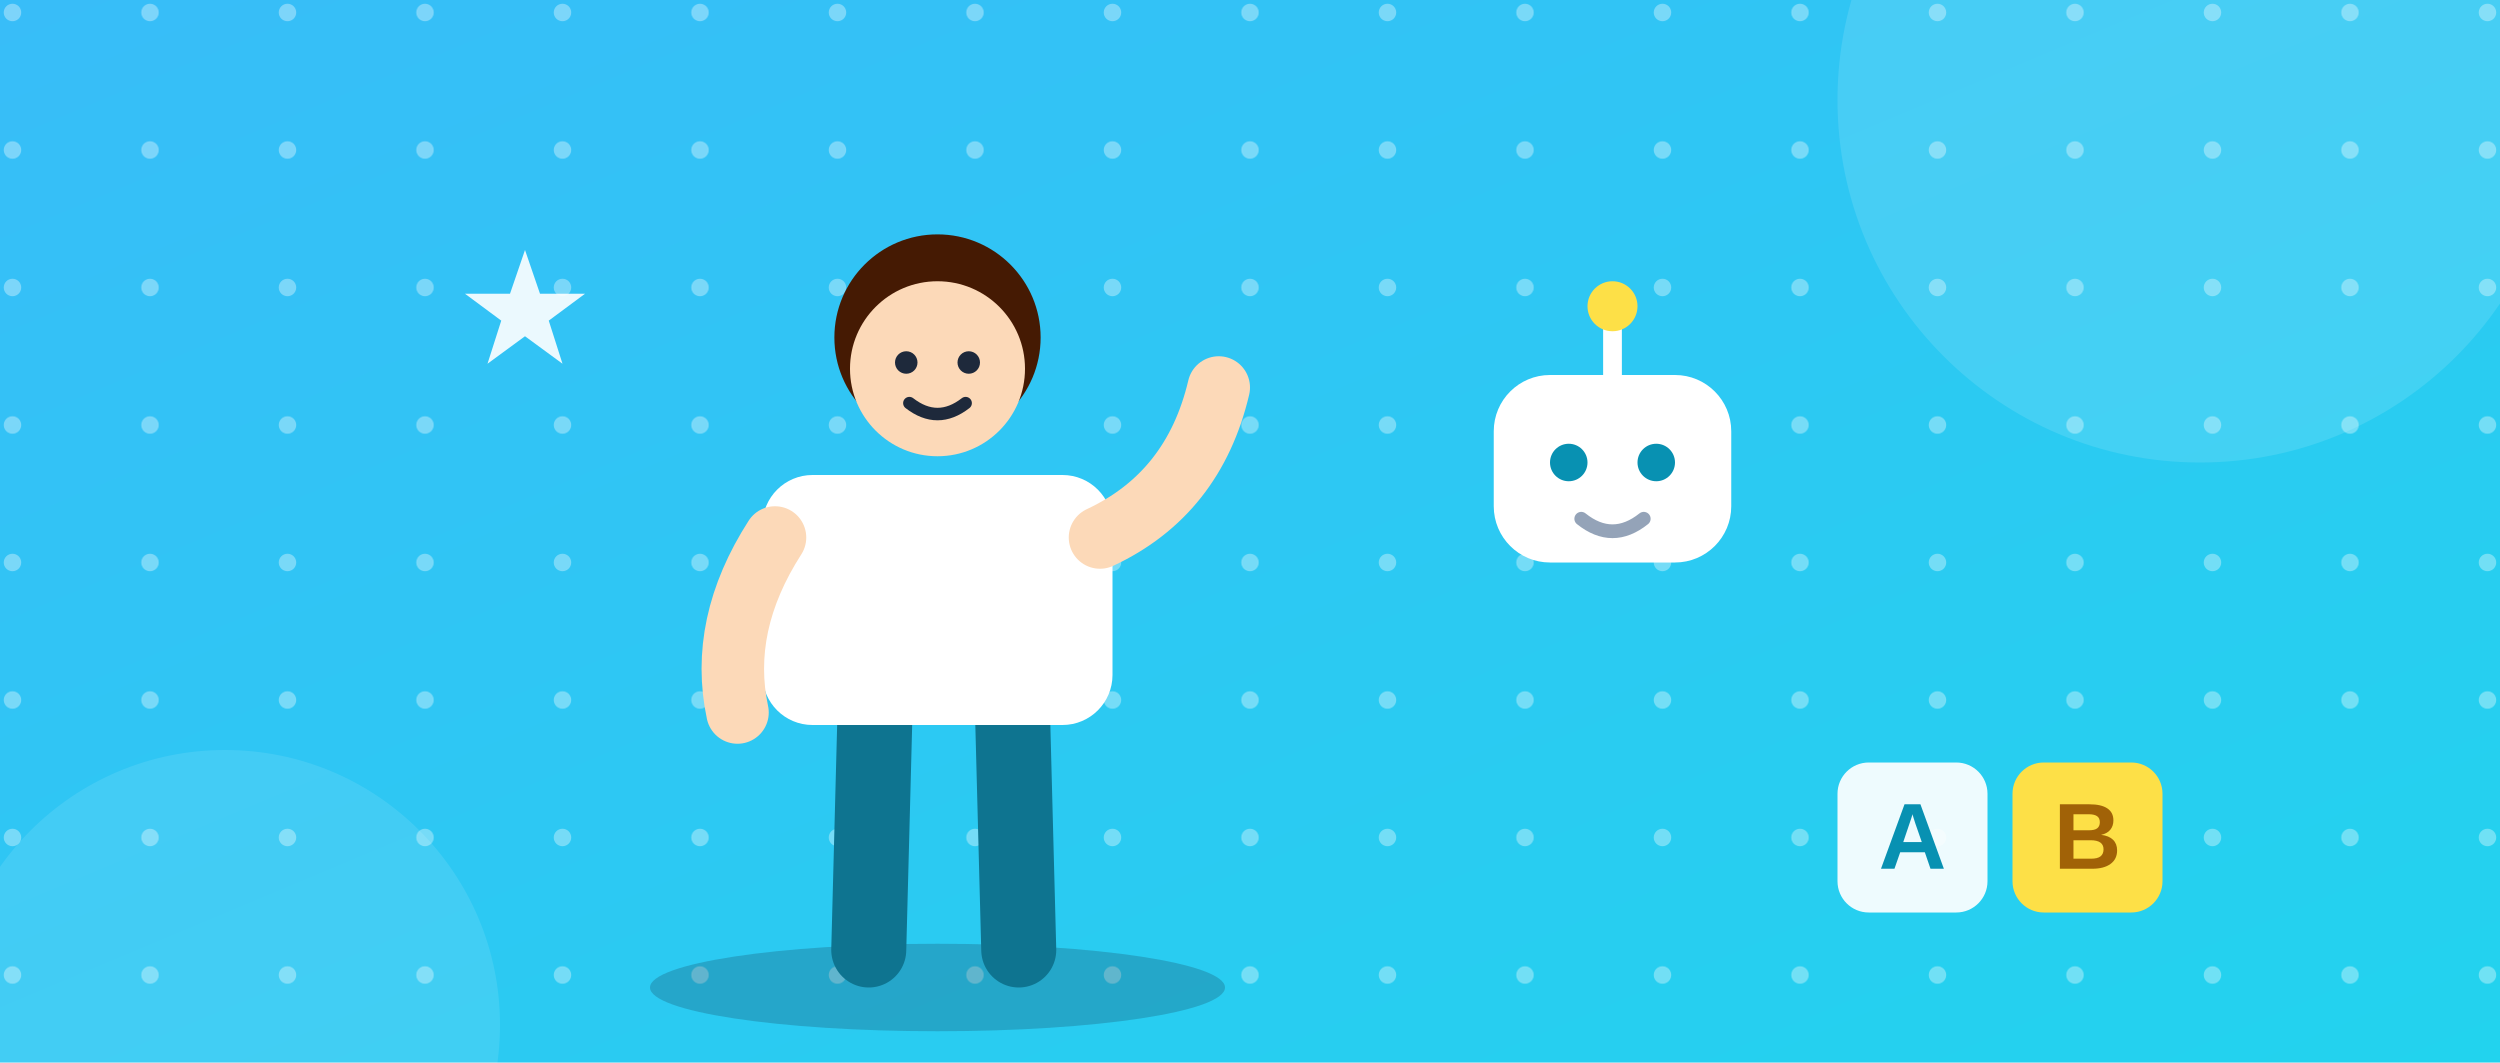
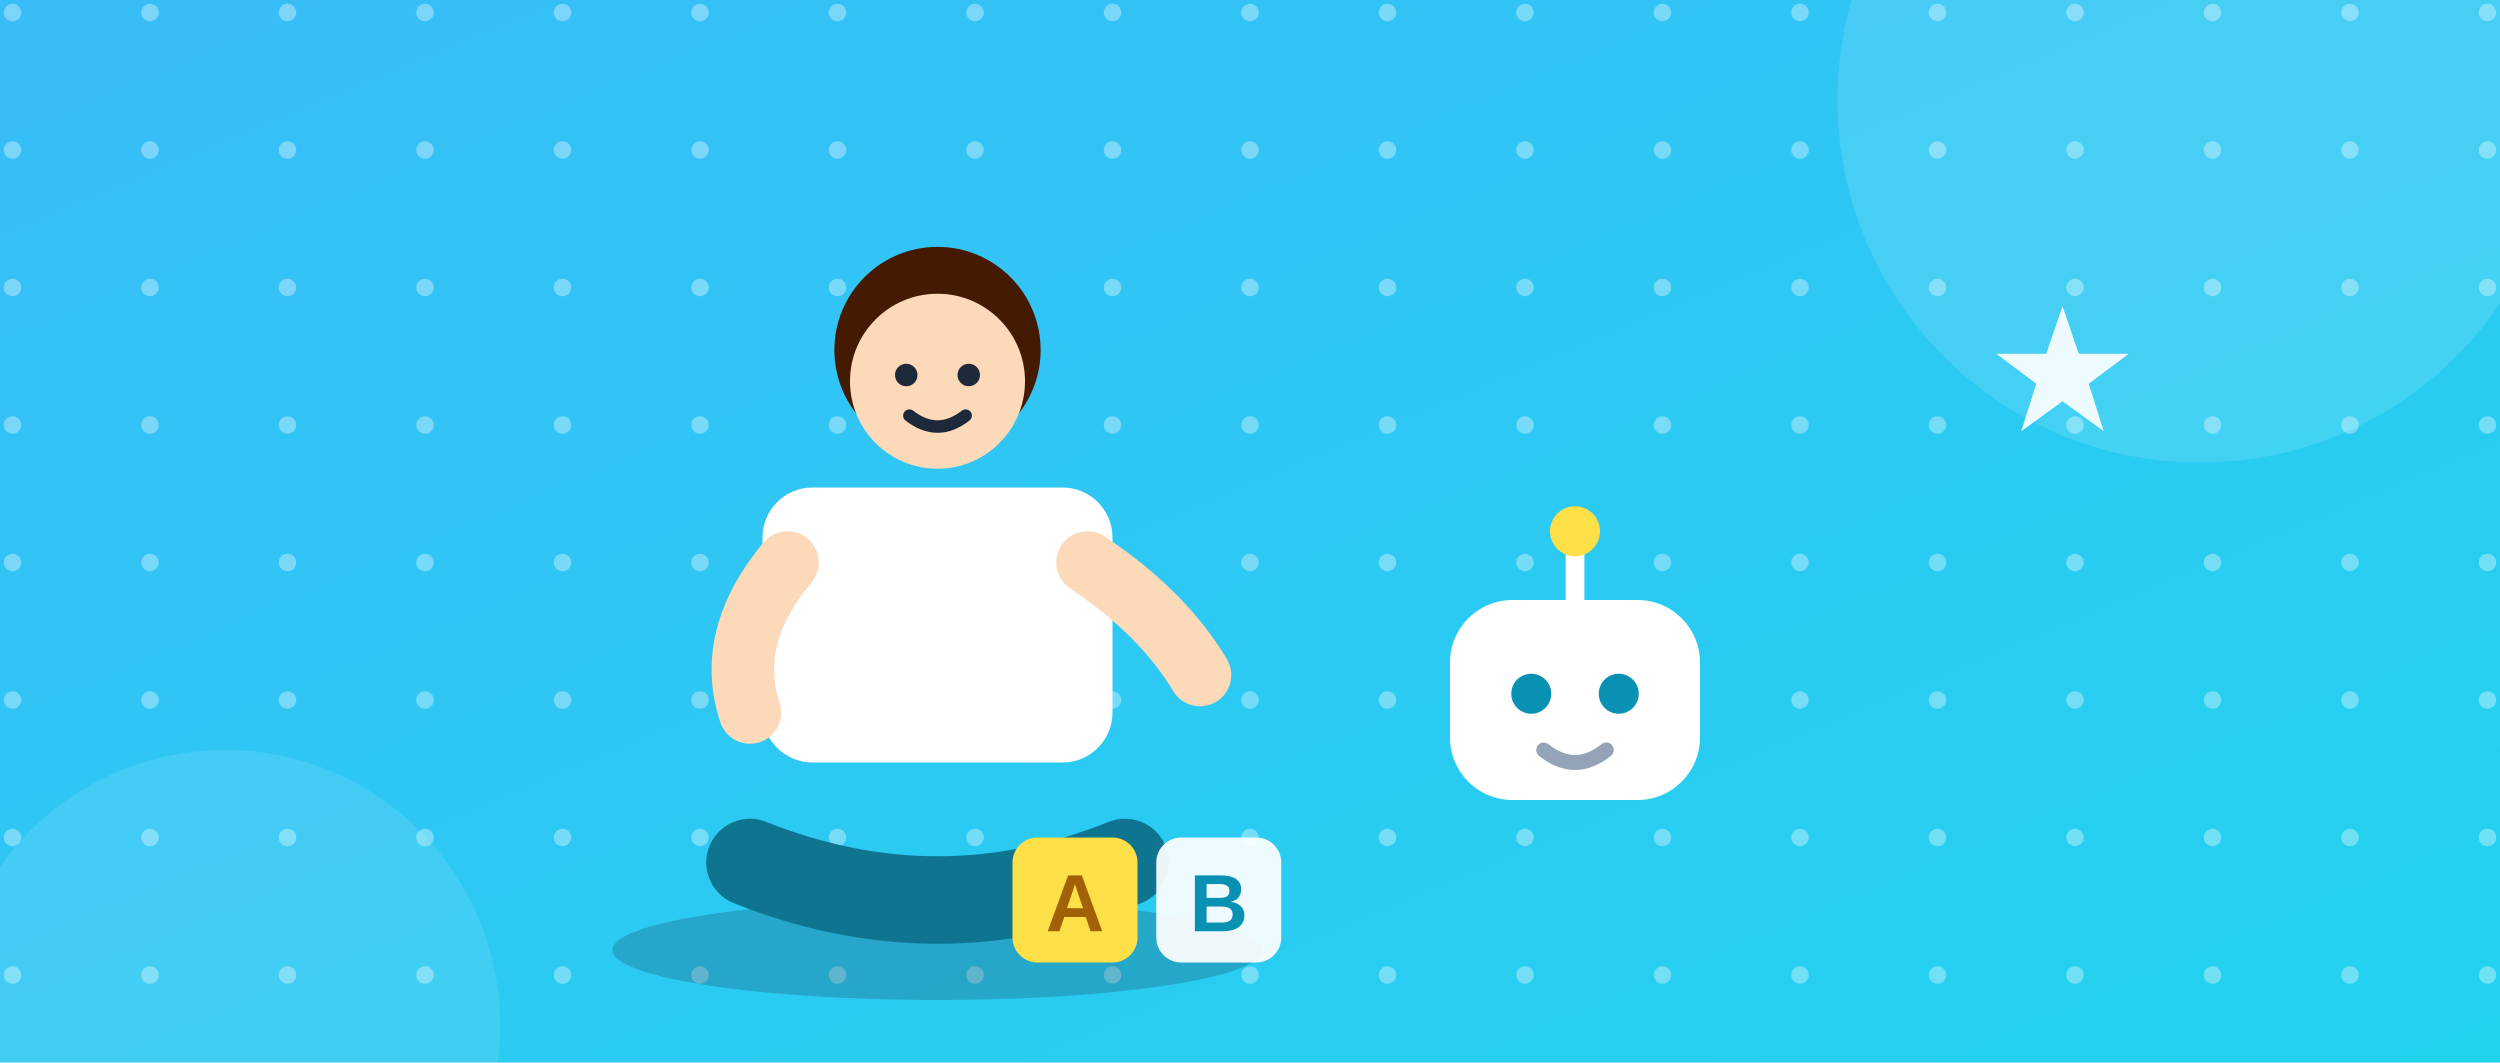
<svg xmlns="http://www.w3.org/2000/svg" viewBox="0 0 400 170" role="img" aria-label="AI Explorer, Grades 3-4">
  <defs>
    <linearGradient id="bg" x1="0" y1="0" x2="1" y2="1">
      <stop offset="0" stop-color="#38bdf8" />
      <stop offset="1" stop-color="#22d3ee" />
    </linearGradient>
    <pattern id="dots" width="22" height="22" patternUnits="userSpaceOnUse">
      <circle cx="2" cy="2" r="1.4" fill="rgba(255,255,255,0.35)" />
    </pattern>
  </defs>
  <rect width="400" height="170" fill="url(#bg)" />
  <rect width="400" height="170" fill="url(#dots)" />
  <circle cx="352" cy="16" r="58" fill="rgba(255,255,255,0.12)" />
  <circle cx="36" cy="164" r="44" fill="rgba(255,255,255,0.10)" />
-   <ellipse cx="150" cy="158" rx="46" ry="7" fill="rgba(15,23,42,0.20)" />
-   <g transform="translate(150,110)">
-     <path d="M-10 4 L-11 42" stroke="#0e7490" stroke-width="12" stroke-linecap="round" />
-     <path d="M12 4 L13 42" stroke="#0e7490" stroke-width="12" stroke-linecap="round" />
-     <path d="M-20 -34 h40 a8 8 0 0 1 8 8 v24 a8 8 0 0 1 -8 8 h-40 a8 8 0 0 1 -8 -8 v-24 a8 8 0 0 1 8 -8 z" fill="#ffffff" />
-     <path d="M-26 -24 Q -35 -10 -32 4" stroke="#fcd9b8" stroke-width="10" stroke-linecap="round" fill="none" />
-     <path d="M26 -24 Q 41 -31 45 -48" stroke="#fcd9b8" stroke-width="10" stroke-linecap="round" fill="none" />
-     <circle cx="0" cy="-56" r="16.5" fill="#451a03" />
-     <circle cx="0" cy="-51" r="14" fill="#fcd9b8" />
-     <circle cx="-5" cy="-52" r="1.8" fill="#1e293b" />
-     <circle cx="5" cy="-52" r="1.8" fill="#1e293b" />
-     <path d="M-4.5 -45.5 Q 0 -42 4.5 -45.5" stroke="#1e293b" stroke-width="2" stroke-linecap="round" fill="none" />
+   <ellipse cx="150" cy="152" rx="52" ry="8" fill="rgba(15,23,42,0.20)" />
+   <g transform="translate(150,104)">
+     <path d="M-30 34 Q 0 46 30 34" stroke="#0e7490" stroke-width="14" stroke-linecap="round" fill="none" />
+     <path d="M-20 -26 h40 a8 8 0 0 1 8 8 v28 a8 8 0 0 1 -8 8 h-40 a8 8 0 0 1 -8 -8 v-28 a8 8 0 0 1 8 -8 z" fill="#ffffff" />
+     <path d="M-24 -14 Q -34 -2 -30 10" stroke="#fcd9b8" stroke-width="10" stroke-linecap="round" fill="none" />
+     <path d="M24 -14 Q 36 -6 42 4" stroke="#fcd9b8" stroke-width="10" stroke-linecap="round" fill="none" />
+     <circle cx="0" cy="-48" r="16.5" fill="#451a03" />
+     <circle cx="0" cy="-43" r="14" fill="#fcd9b8" />
+     <circle cx="-5" cy="-44" r="1.8" fill="#1e293b" />
+     <circle cx="5" cy="-44" r="1.8" fill="#1e293b" />
+     <path d="M-4.5 -37.5 Q 0 -34 4.5 -37.5" stroke="#1e293b" stroke-width="2" stroke-linecap="round" fill="none" />
  </g>
-   <g transform="translate(258,78)">
-     <path d="M0 -18 L0 -26" stroke="#ffffff" stroke-width="3" stroke-linecap="round" />
-     <circle cx="0" cy="-29" r="4" fill="#fde047" />
-     <rect x="-19" y="-18" width="38" height="30" rx="9" fill="#ffffff" />
-     <circle cx="-7" cy="-4" r="3" fill="#0891b2" />
-     <circle cx="7" cy="-4" r="3" fill="#0891b2" />
-     <path d="M-5 5 Q 0 9 5 5" stroke="#94a3b8" stroke-width="2.2" stroke-linecap="round" fill="none" />
+   <g transform="translate(252,112)">
+     <rect x="-20" y="-16" width="40" height="32" rx="10" fill="#ffffff" />
+     <circle cx="-7" cy="-1" r="3.2" fill="#0891b2" />
+     <circle cx="7" cy="-1" r="3.2" fill="#0891b2" />
+     <path d="M-5 8 Q 0 12 5 8" stroke="#94a3b8" stroke-width="2.4" stroke-linecap="round" fill="none" />
+     <path d="M0 -16 L0 -24" stroke="#ffffff" stroke-width="3" stroke-linecap="round" />
+     <circle cx="0" cy="-27" r="4" fill="#fde047" />
  </g>
-   <g transform="translate(320,128)">
-     <rect x="-26" y="-6" width="24" height="24" rx="5" fill="#ffffff" opacity="0.92" />
-     <rect x="2" y="-6" width="24" height="24" rx="5" fill="#fde047" />
-     <text x="-14" y="11" text-anchor="middle" font-family="Arial, sans-serif" font-weight="bold" font-size="15" fill="#0891b2">A</text>
-     <text x="14" y="11" text-anchor="middle" font-family="Arial, sans-serif" font-weight="bold" font-size="15" fill="#a16207">B</text>
+   <g transform="translate(196,146)">
+     <rect x="-34" y="-12" width="20" height="20" rx="4" fill="#fde047" />
+     <rect x="-11" y="-12" width="20" height="20" rx="4" fill="#ffffff" opacity="0.92" />
+     <text x="-24" y="3" text-anchor="middle" font-family="Arial, sans-serif" font-weight="bold" font-size="13" fill="#a16207">A</text>
+     <text x="-1" y="3" text-anchor="middle" font-family="Arial, sans-serif" font-weight="bold" font-size="13" fill="#0891b2">B</text>
  </g>
-   <g transform="translate(84,50)" fill="#ffffff" opacity="0.9">
-     <path d="M0 -10 L2.4 -3 L9.6 -3 L3.8 1.3 L6 8.2 L0 3.8 L-6 8.2 L-3.8 1.3 L-9.6 -3 L-2.4 -3 Z" />
+   <g transform="translate(330,60)" fill="#ffffff" opacity="0.9">
+     <path d="M0 -11 L2.6 -3.4 L10.6 -3.4 L4.2 1.4 L6.6 9 L0 4.2 L-6.6 9 L-4.2 1.4 L-10.6 -3.4 L-2.6 -3.4 Z" />
  </g>
</svg>
